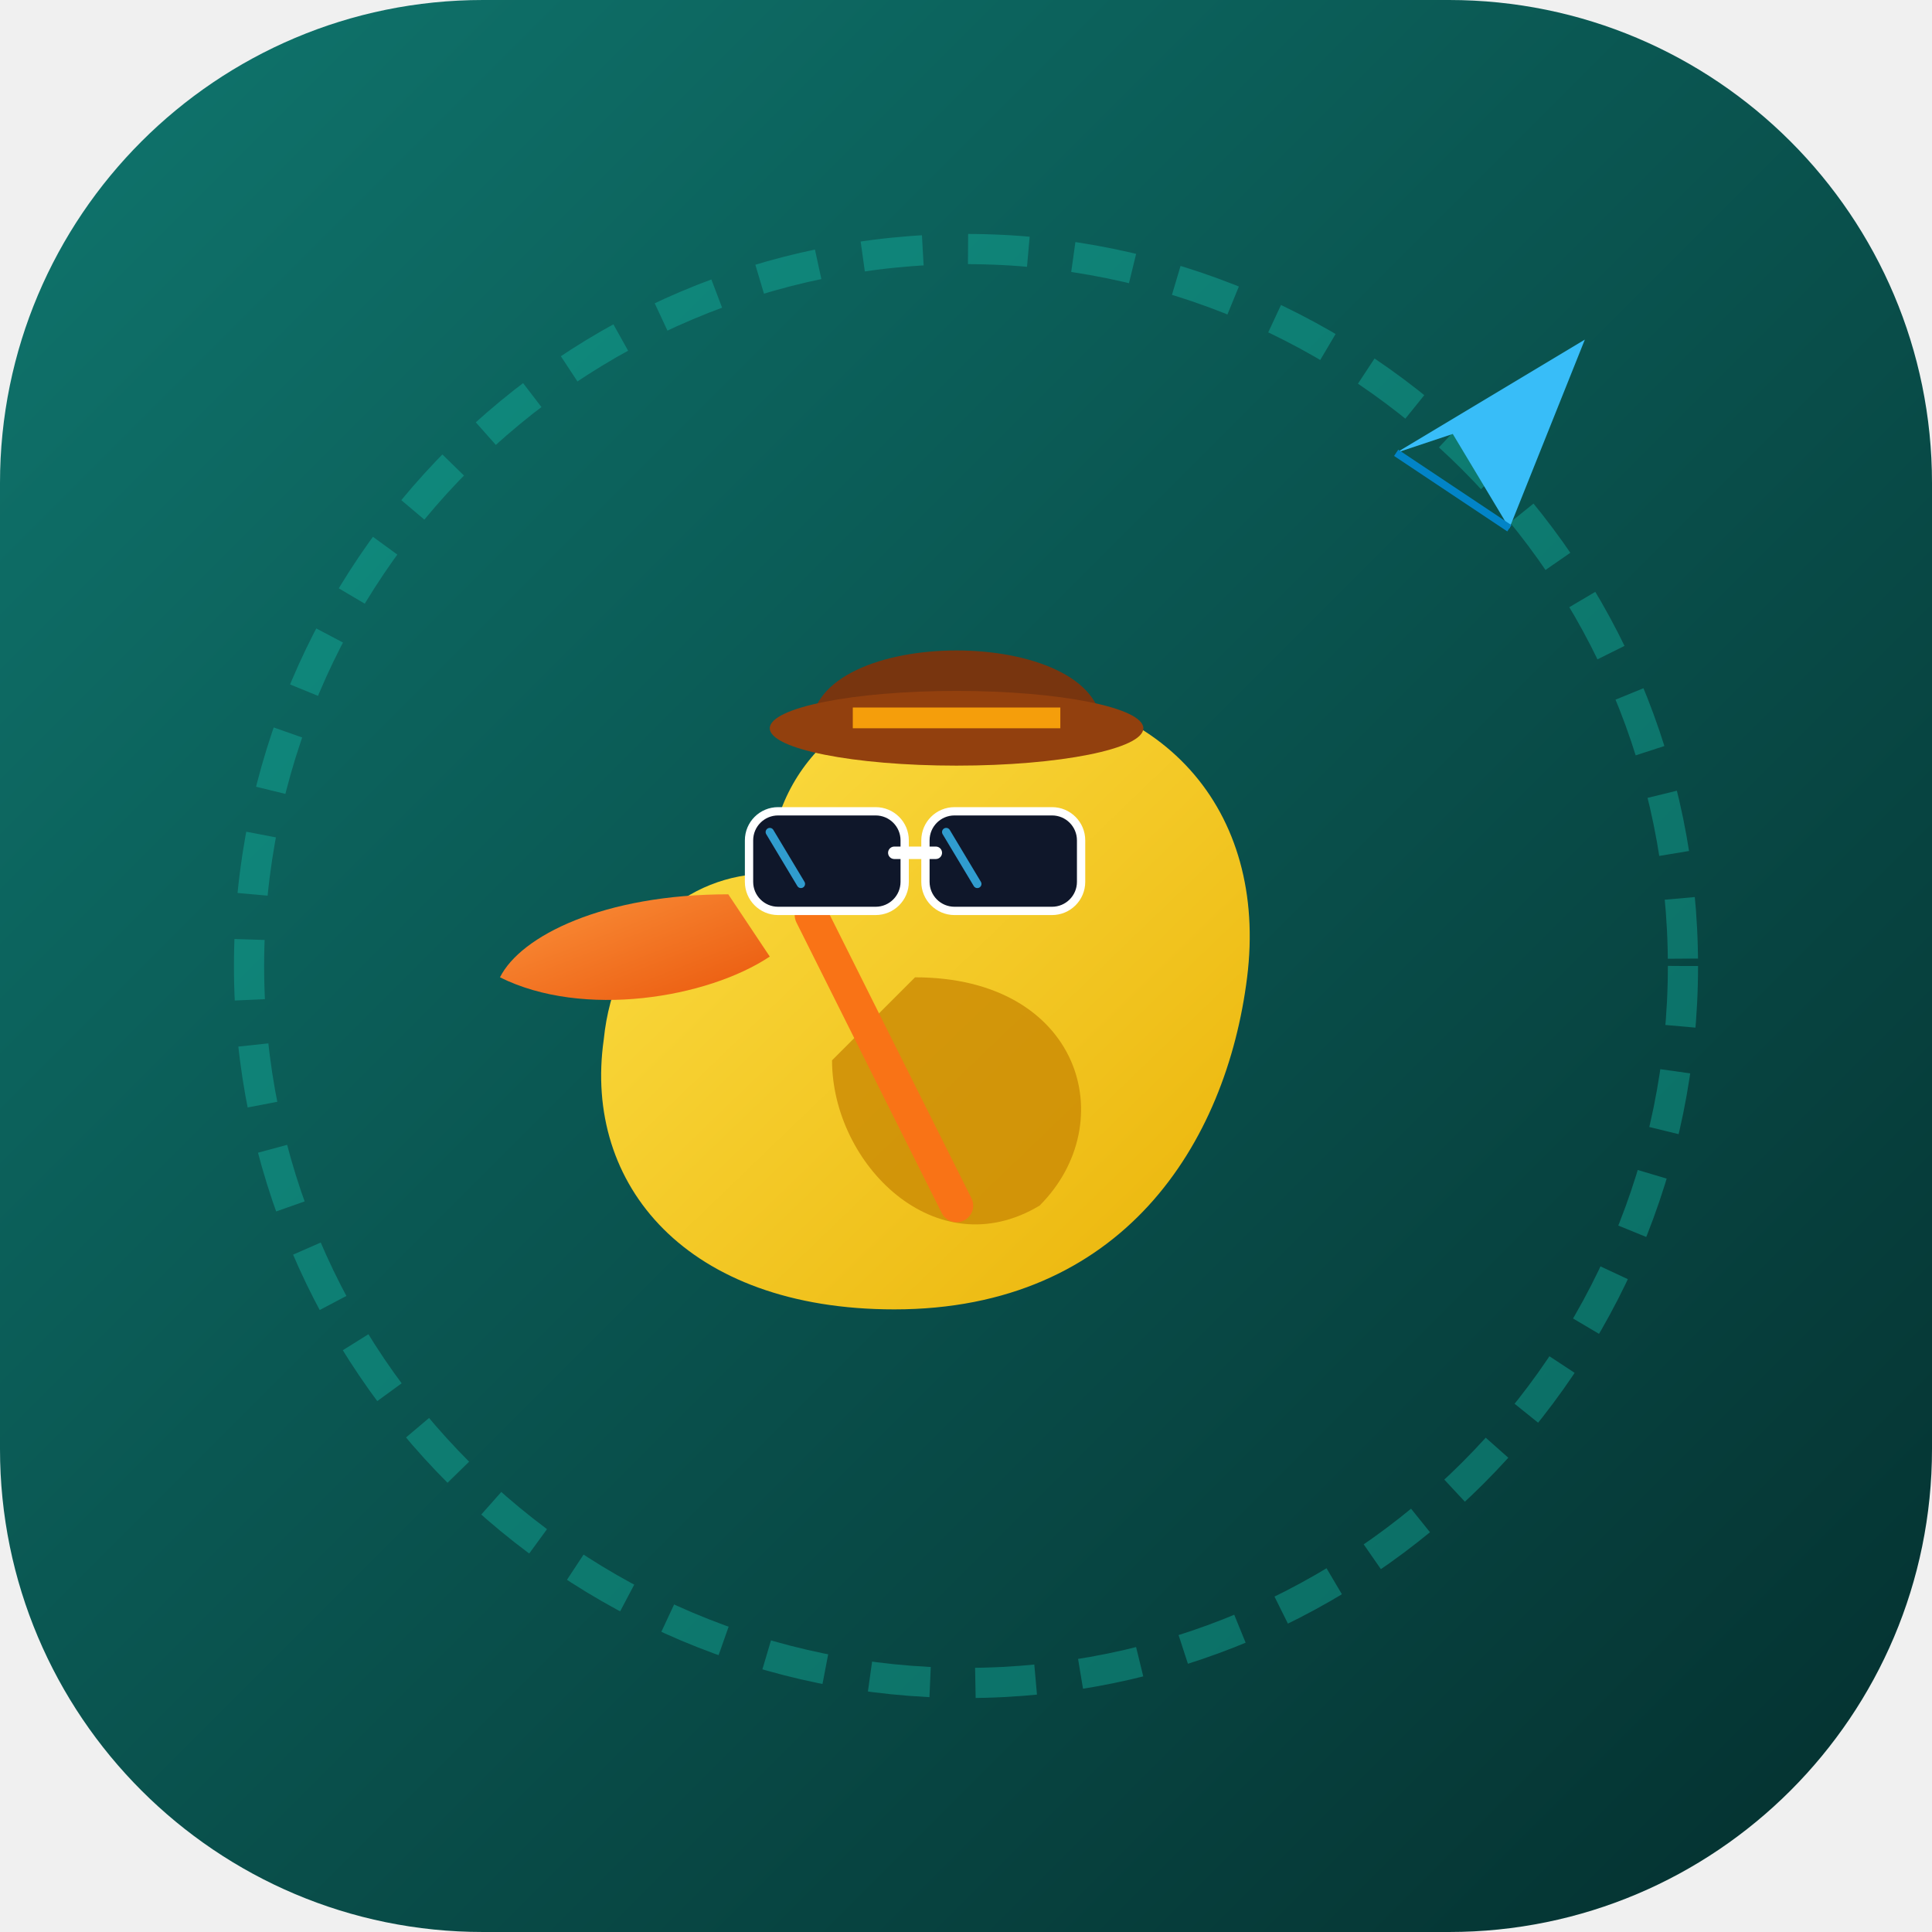
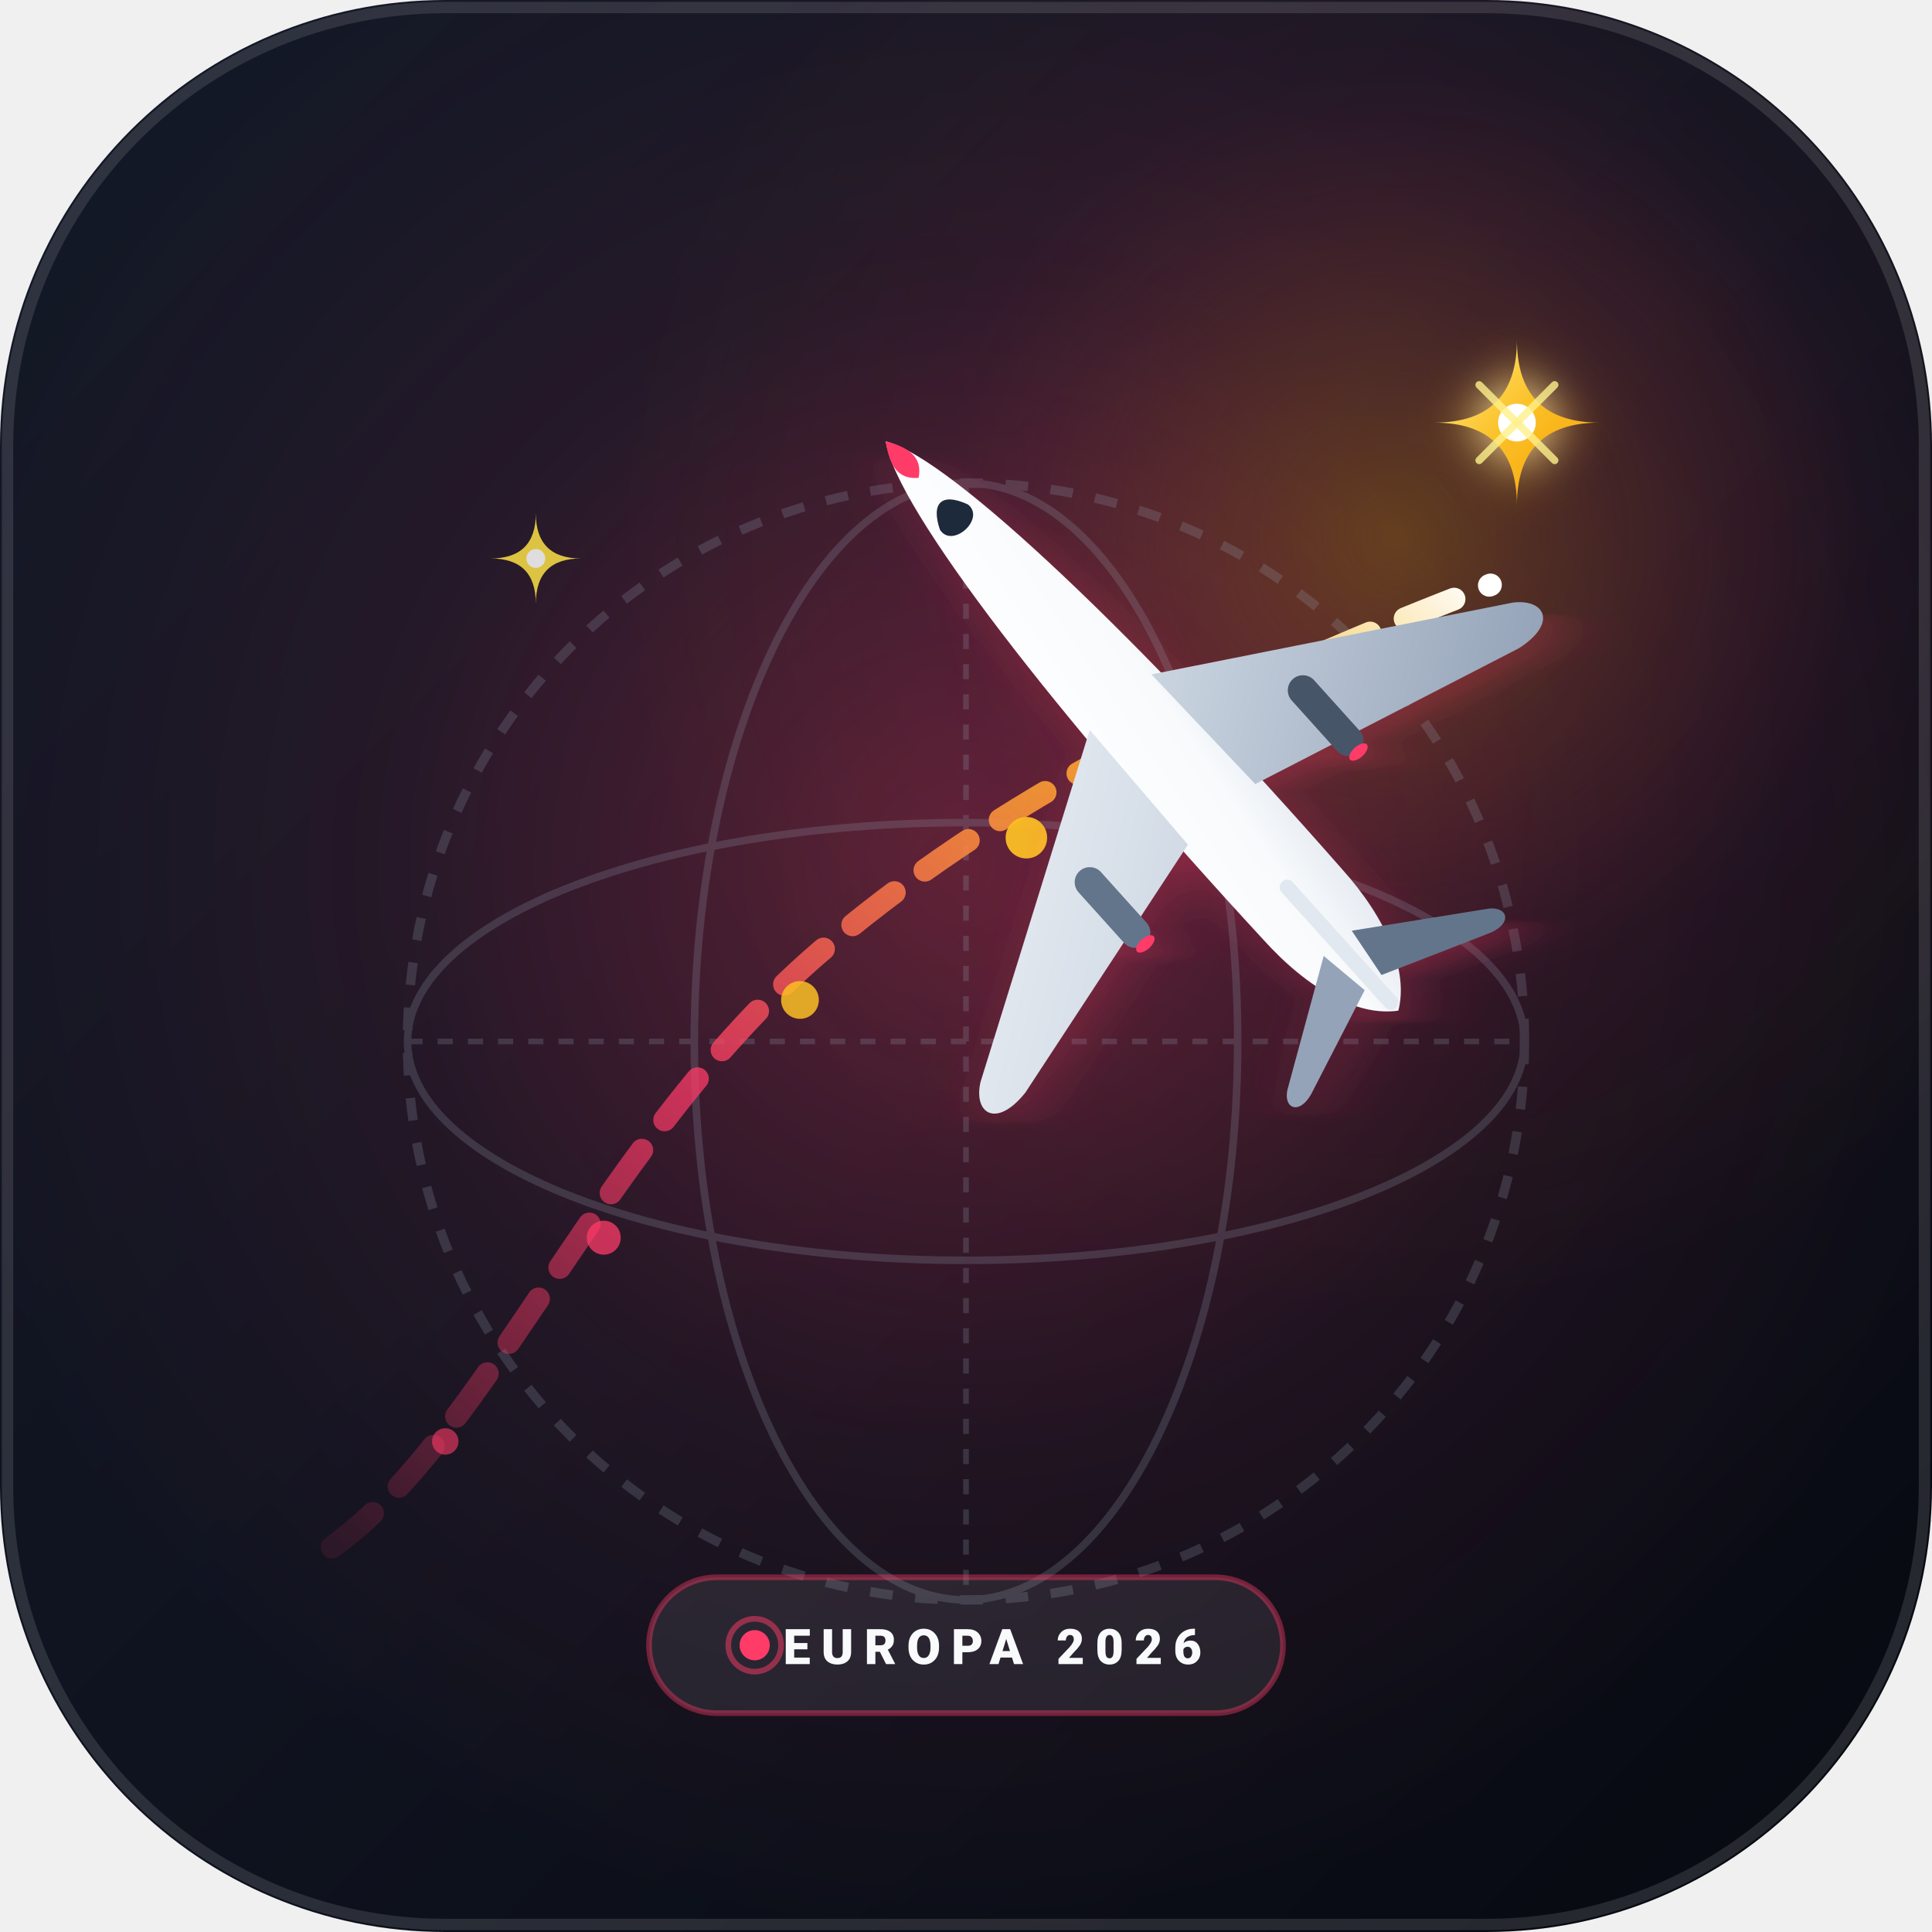
- <svg xmlns="http://www.w3.org/2000/svg" viewBox="0 0 512 512">
+ <svg xmlns="http://www.w3.org/2000/svg" viewBox="0 0 512 512" width="100%" height="100%">
  <defs>
-     <linearGradient id="bg" x1="0%" y1="0%" x2="100%" y2="100%">
-       <stop offset="0%" stop-color="#0f766e" />
-       <stop offset="100%" stop-color="#042f2e" />
+     <linearGradient id="bgGrad" x1="0%" y1="0%" x2="100%" y2="100%">
+       <stop offset="0%" stop-color="#141927" />
+       <stop offset="50%" stop-color="#0f131f" />
+       <stop offset="100%" stop-color="#070910" />
    </linearGradient>
-     <linearGradient id="gold" x1="0%" y1="0%" x2="100%" y2="100%">
-       <stop offset="0%" stop-color="#fde047" />
-       <stop offset="100%" stop-color="#eab308" />
+     <radialGradient id="coralGlow" cx="50%" cy="45%" r="55%">
+       <stop offset="0%" stop-color="#ff3b68" stop-opacity="0.32" />
+       <stop offset="55%" stop-color="#ff3b68" stop-opacity="0.08" />
+       <stop offset="100%" stop-color="#ff3b68" stop-opacity="0" />
+     </radialGradient>
+     <radialGradient id="sunGlow" cx="72%" cy="28%" r="40%">
+       <stop offset="0%" stop-color="#f59e0b" stop-opacity="0.3" />
+       <stop offset="60%" stop-color="#ff3b68" stop-opacity="0.05" />
+       <stop offset="100%" stop-color="#f59e0b" stop-opacity="0" />
+     </radialGradient>
+     <linearGradient id="planeBody" x1="0%" y1="0%" x2="100%" y2="100%">
+       <stop offset="0%" stop-color="#ffffff" />
+       <stop offset="65%" stop-color="#f8fafc" />
+       <stop offset="100%" stop-color="#e2e8f0" />
    </linearGradient>
-     <linearGradient id="orange" x1="0%" y1="0%" x2="100%" y2="100%">
-       <stop offset="0%" stop-color="#fb923c" />
-       <stop offset="100%" stop-color="#ea580c" />
+     <linearGradient id="planeWingLeft" x1="0%" y1="0%" x2="100%" y2="100%">
+       <stop offset="0%" stop-color="#f1f5f9" />
+       <stop offset="100%" stop-color="#cbd5e1" />
    </linearGradient>
+     <linearGradient id="planeWingRight" x1="0%" y1="0%" x2="100%" y2="100%">
+       <stop offset="0%" stop-color="#cbd5e1" />
+       <stop offset="100%" stop-color="#94a3b8" />
+     </linearGradient>
+     <linearGradient id="flightPath" x1="0%" y1="100%" x2="100%" y2="0%">
+       <stop offset="0%" stop-color="#ff3b68" stop-opacity="0.1" />
+       <stop offset="40%" stop-color="#ff3b68" stop-opacity="0.75" />
+       <stop offset="80%" stop-color="#fbbf24" stop-opacity="0.95" />
+       <stop offset="100%" stop-color="#ffffff" />
+     </linearGradient>
+     <linearGradient id="goldStar" x1="0%" y1="0%" x2="100%" y2="100%">
+       <stop offset="0%" stop-color="#fef08a" />
+       <stop offset="50%" stop-color="#fbbf24" />
+       <stop offset="100%" stop-color="#f59e0b" />
+     </linearGradient>
+     <filter id="planeShadow" x="-20%" y="-20%" width="150%" height="150%">
+       <feDropShadow dx="0" dy="16" stdDeviation="18" flood-color="#000000" flood-opacity="0.55" />
+       <feDropShadow dx="0" dy="4" stdDeviation="6" flood-color="#ff3b68" flood-opacity="0.25" />
+     </filter>
+     <filter id="starGlow" x="-30%" y="-30%" width="160%" height="160%">
+       <feGaussianBlur stdDeviation="6" result="blur" />
+       <feComposite in="SourceGraphic" in2="blur" operator="over" />
+     </filter>
  </defs>
-   <rect width="512" height="512" rx="128" fill="url(#bg)" />
-   <circle cx="256" cy="256" r="190" fill="none" stroke="#14b8a6" stroke-width="8" opacity="0.4" stroke-dasharray="16 12" />
-   <g transform="translate(116, 116) scale(0.55)">
-     <path d="M 260 120 C 350 120 400 180 390 260 C 380 340 330 420 220 420 C 120 420 70 360 80 290 C 85 240 120 210 160 210 C 160 160 200 120 260 120 Z" fill="url(#gold)" />
-     <path d="M 230 260 C 310 260 330 330 290 370 C 240 400 190 350 190 300 Z" fill="#ca8a04" opacity="0.8" />
-     <path d="M 180 230 L 250 370" stroke="#f97316" stroke-width="16" stroke-linecap="round" />
-     <path d="M 140 220 C 80 220 40 240 30 260 C 70 280 130 270 160 250 Z" fill="url(#orange)" />
-     <rect x="150" y="180" width="75" height="48" rx="14" fill="#0f172a" stroke="#ffffff" stroke-width="4" />
-     <rect x="235" y="180" width="75" height="48" rx="14" fill="#0f172a" stroke="#ffffff" stroke-width="4" />
-     <path d="M 220 200 L 240 200" stroke="#ffffff" stroke-width="6" stroke-linecap="round" />
-     <path d="M 160 190 L 175 215" stroke="#38bdf8" stroke-width="4" opacity="0.8" stroke-linecap="round" />
-     <path d="M 245 190 L 260 215" stroke="#38bdf8" stroke-width="4" opacity="0.8" stroke-linecap="round" />
-     <path d="M 180 140 C 180 90 320 90 320 140 Z" fill="#78350f" />
-     <ellipse cx="250" cy="140" rx="90" ry="18" fill="#92400e" />
-     <rect x="200" y="130" width="100" height="10" fill="#f59e0b" />
+   <rect width="512" height="512" rx="118" fill="url(#bgGrad)" />
+   <rect width="512" height="512" rx="118" fill="url(#coralGlow)" />
+   <rect width="512" height="512" rx="118" fill="url(#sunGlow)" />
+   <rect x="2" y="2" width="508" height="508" rx="116" fill="none" stroke="rgba(255, 255, 255, 0.12)" stroke-width="3" />
+   <g opacity="0.22" transform="translate(256, 276)">
+     <circle cx="0" cy="0" r="148" fill="none" stroke="#94a3b8" stroke-width="2.5" stroke-dasharray="6 6" />
+     <ellipse cx="0" cy="0" rx="148" ry="58" fill="none" stroke="#94a3b8" stroke-width="2" />
+     <ellipse cx="0" cy="0" rx="72" ry="148" fill="none" stroke="#94a3b8" stroke-width="2" />
+     <line x1="-148" y1="0" x2="148" y2="0" stroke="#94a3b8" stroke-width="1.5" stroke-dasharray="4 4" />
+     <line x1="0" y1="-148" x2="0" y2="148" stroke="#94a3b8" stroke-width="1.5" stroke-dasharray="4 4" />
  </g>
-   <path d="M 370 120 L 420 90 L 400 140 L 385 115 Z" fill="#38bdf8" />
-   <path d="M 370 120 L 400 140" stroke="#0284c7" stroke-width="2" />
+   <path d="M 88 410 C 130 380, 160 300, 220 250 C 270 208, 330 180, 395 155" fill="none" stroke="url(#flightPath)" stroke-width="6" stroke-linecap="round" stroke-dasharray="14 10" />
+   <circle cx="118" cy="382" r="3.5" fill="#ff3b68" opacity="0.6" />
+   <circle cx="160" cy="328" r="4.5" fill="#ff3b68" opacity="0.75" />
+   <circle cx="212" cy="265" r="5" fill="#fbbf24" opacity="0.85" />
+   <circle cx="272" cy="222" r="5.5" fill="#fbbf24" opacity="0.95" />
+   <g transform="translate(305, 195) rotate(-42)" filter="url(#planeShadow)">
+     <path d="M 0 -105 C 10 -90, 15 -20, 14 60 C 14 78, 9 92, 0 98 C -9 92, -14 78, -14 60 C -15 -20, -10 -90, 0 -105 Z" fill="url(#planeBody)" />
+     <path d="M -5 -78 C -2 -85, 2 -85, 5 -78 C 6 -72, -6 -72, -5 -78 Z" fill="#1e293b" />
+     <path d="M -11 -12 L -95 38 C -102 43, -100 50, -88 48 L -12 28 Z" fill="url(#planeWingLeft)" />
+     <path d="M 11 -12 L 95 38 C 102 43, 100 50, 88 48 L 12 28 Z" fill="url(#planeWingRight)" />
+     <rect x="-42" y="14" width="8" height="26" rx="4" fill="#64748b" />
+     <ellipse cx="-38" cy="40" rx="3" ry="1.5" fill="#ff3b68" />
+     <rect x="34" y="14" width="8" height="26" rx="4" fill="#475569" />
+     <ellipse cx="38" cy="40" rx="3" ry="1.5" fill="#ff3b68" />
+     <path d="M -5 74 L -36 94 C -40 97, -38 101, -32 99 L -3 88 Z" fill="#94a3b8" />
+     <path d="M 5 74 L 36 94 C 40 97, 38 101, 32 99 L 3 88 Z" fill="#64748b" />
+     <path d="M 0 54 L 0 95" stroke="#e2e8f0" stroke-width="4" stroke-linecap="round" />
+     <path d="M 0 -105 C 4 -99, 4 -95, 0 -92 C -4 -95, -4 -99, 0 -105 Z" fill="#ff3b68" />
+   </g>
+   <g transform="translate(402, 112)" filter="url(#starGlow)">
+     <path d="M 0 -22 Q 0 0, 22 0 Q 0 0, 0 22 Q 0 0, -22 0 Q 0 0, 0 -22 Z" fill="url(#goldStar)" />
+     <circle cx="0" cy="0" r="5" fill="#ffffff" />
+     <line x1="-10" y1="-10" x2="10" y2="10" stroke="#fef08a" stroke-width="2" stroke-linecap="round" opacity="0.8" />
+     <line x1="10" y1="-10" x2="-10" y2="10" stroke="#fef08a" stroke-width="2" stroke-linecap="round" opacity="0.8" />
+   </g>
+   <g transform="translate(142, 148)" opacity="0.85">
+     <path d="M 0 -12 Q 0 0, 12 0 Q 0 0, 0 12 Q 0 0, -12 0 Q 0 0, 0 -12 Z" fill="#fde047" />
+     <circle cx="0" cy="0" r="2.5" fill="#ffffff" />
+   </g>
+   <g transform="translate(256, 436)">
+     <rect x="-84" y="-18" width="168" height="36" rx="18" fill="rgba(255, 255, 255, 0.08)" stroke="rgba(255, 59, 104, 0.4)" stroke-width="1.5" />
+     <circle cx="-56" cy="0" r="4" fill="#ff3b68" />
+     <circle cx="-56" cy="0" r="7" fill="none" stroke="#ff3b68" stroke-width="1.5" opacity="0.5" />
+     <text x="7" y="5" text-anchor="middle" font-family="system-ui, -apple-system, BlinkMacSystemFont, 'Segoe UI', Roboto, sans-serif" font-size="13" font-weight="900" letter-spacing="2.8" fill="#f8fafc">
+       EUROPA 2026
+     </text>
+   </g>
</svg>
